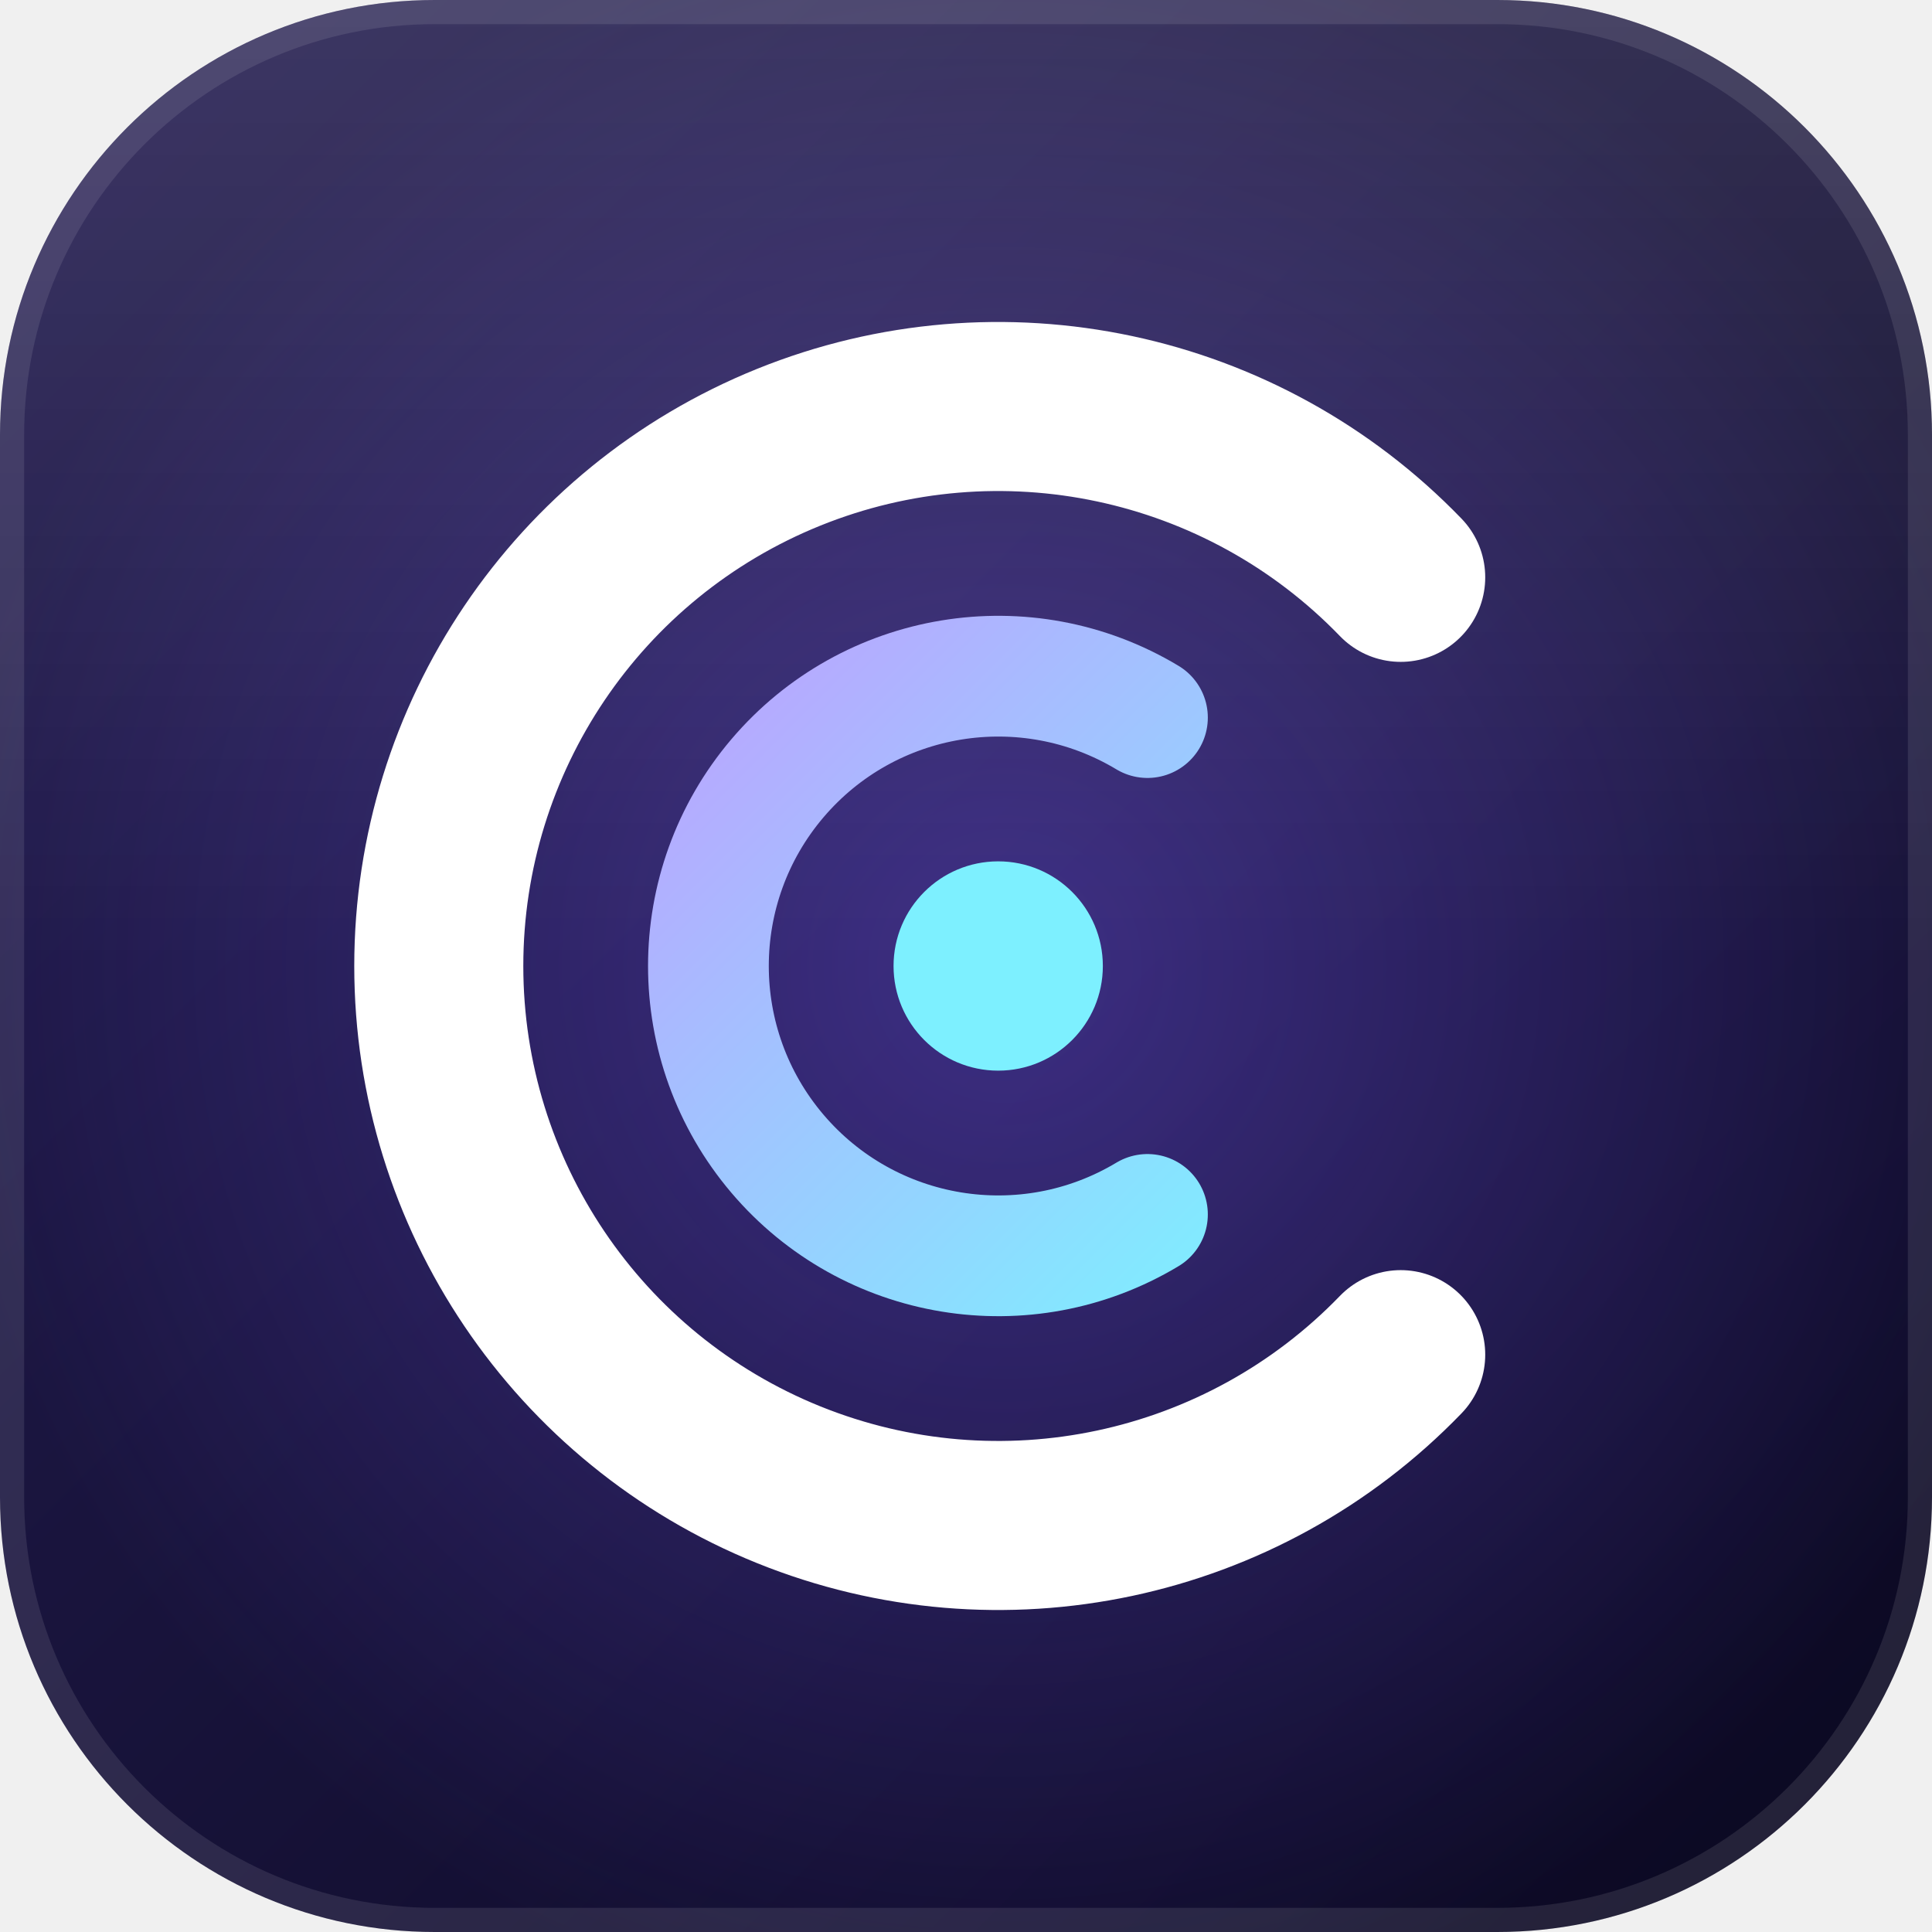
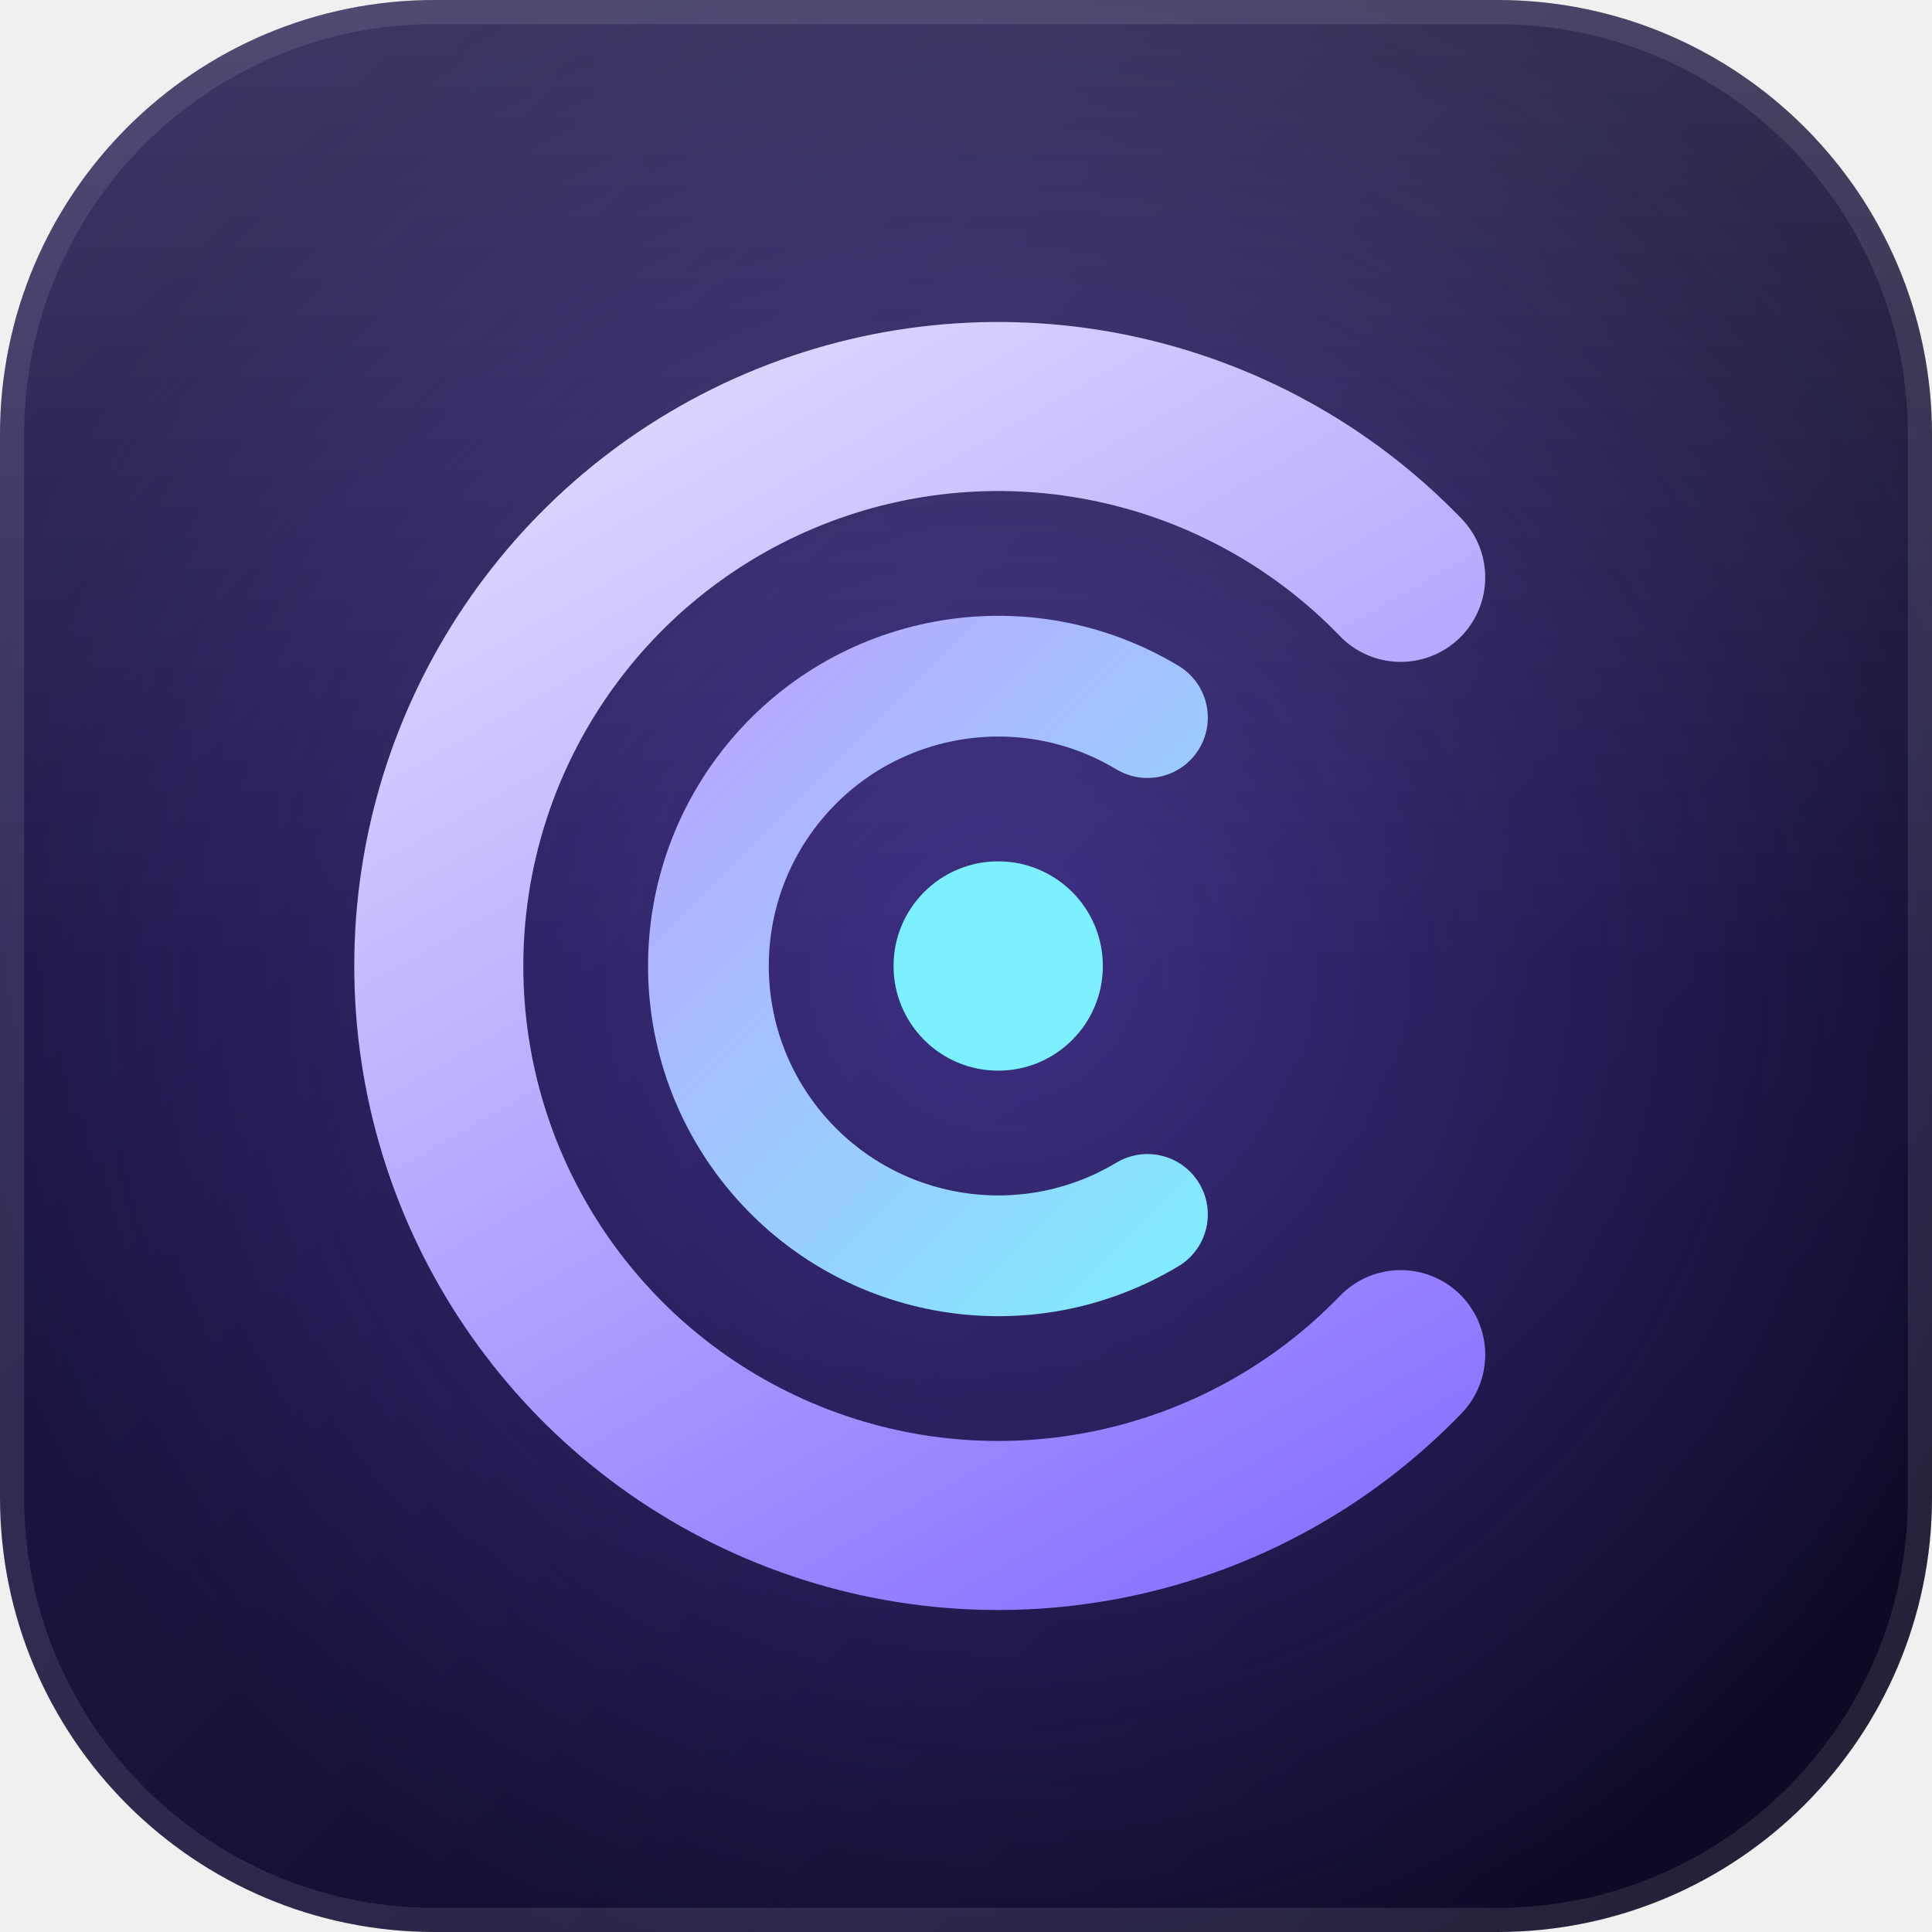
<svg xmlns="http://www.w3.org/2000/svg" viewBox="0 0 120 120" width="120" height="120">
  <defs>
    <linearGradient id="ccg-bg" x1="0" y1="0" x2="1" y2="1">
      <stop offset="0" stop-color="#241d52" />
      <stop offset="1" stop-color="#0a0820" />
    </linearGradient>
    <radialGradient id="ccg-gl" cx=".52" cy=".5" r=".55">
      <stop offset="0" stop-color="#7c5cff" stop-opacity=".38" />
      <stop offset="1" stop-color="#7c5cff" stop-opacity="0" />
    </radialGradient>
    <linearGradient id="ccg-sh" x1="0" y1="0" x2="0" y2="1">
      <stop offset="0" stop-color="#fff" stop-opacity=".12" />
      <stop offset=".5" stop-color="#fff" stop-opacity="0" />
    </linearGradient>
    <linearGradient id="ccg-in" gradientUnits="userSpaceOnUse" x1="80" y1="78" x2="44" y2="42">
      <stop offset="0" stop-color="#7df0ff" />
      <stop offset="1" stop-color="#b9a6ff" />
    </linearGradient>
+     <linearGradient id="ccg-out" gradientUnits="userSpaceOnUse" x1="40" y1="25" x2="80" y2="95">
+       <stop offset="0" stop-color="#ddd5ff" />
+       <stop offset="1" stop-color="#8d74ff" />
+     </linearGradient>
  </defs>
  <rect width="120" height="120" rx="27" fill="url(#ccg-bg)" />
  <rect width="120" height="120" rx="27" fill="url(#ccg-gl)" />
  <rect width="120" height="120" rx="27" fill="url(#ccg-sh)" />
  <rect x=".75" y=".75" width="118.5" height="118.5" rx="26.25" fill="none" stroke="#fff" stroke-opacity=".1" stroke-width="1.5" />
  <g fill="none" stroke="#fff" stroke-linecap="round">
-     <path d="M87.00 35.86A34.75 34.75 0 1 0 87.00 84.14" stroke-width="10.5" />
+     <path d="M87.00 35.86A34.75 34.75 0 1 0 87.00 84.14" stroke-width="10.5" stroke="url(#ccg-out)" />
    <path d="M71.27 44.57A18 18 0 1 0 71.27 75.43" stroke-width="7.5" stroke="url(#ccg-in)" />
  </g>
  <circle cx="62" cy="60" r="6.5" fill="#7df0ff" />
</svg>
